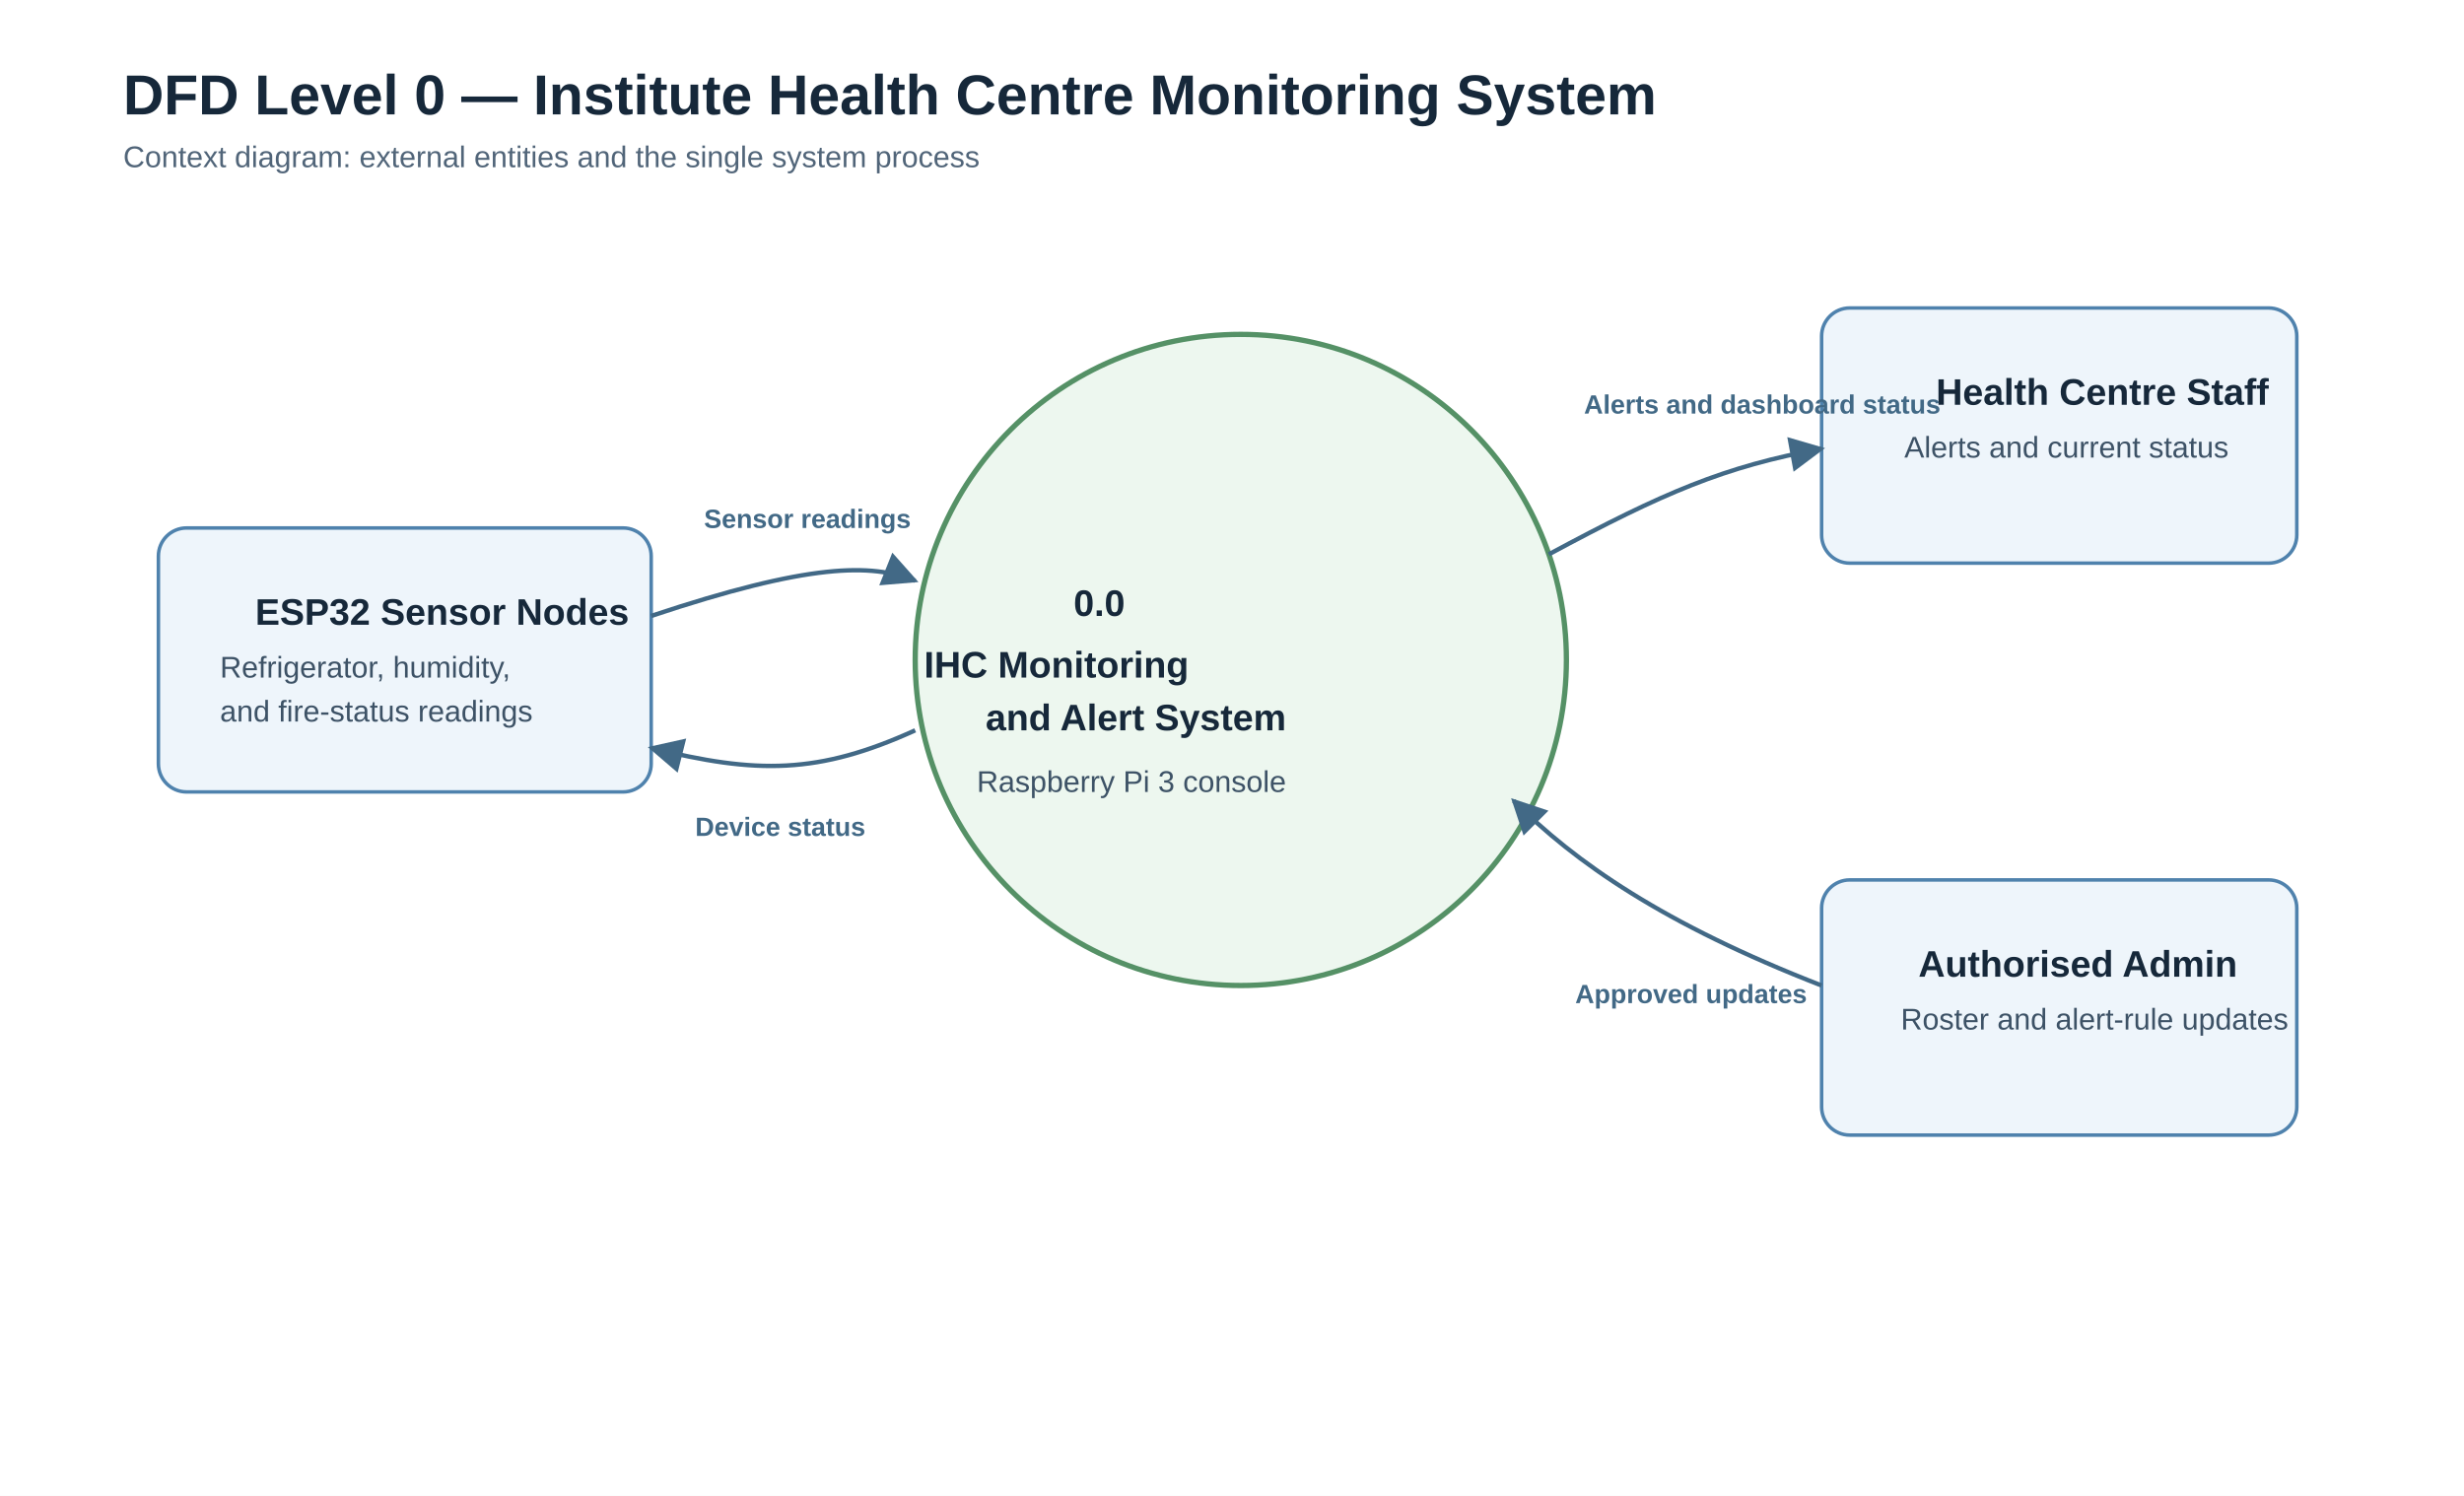
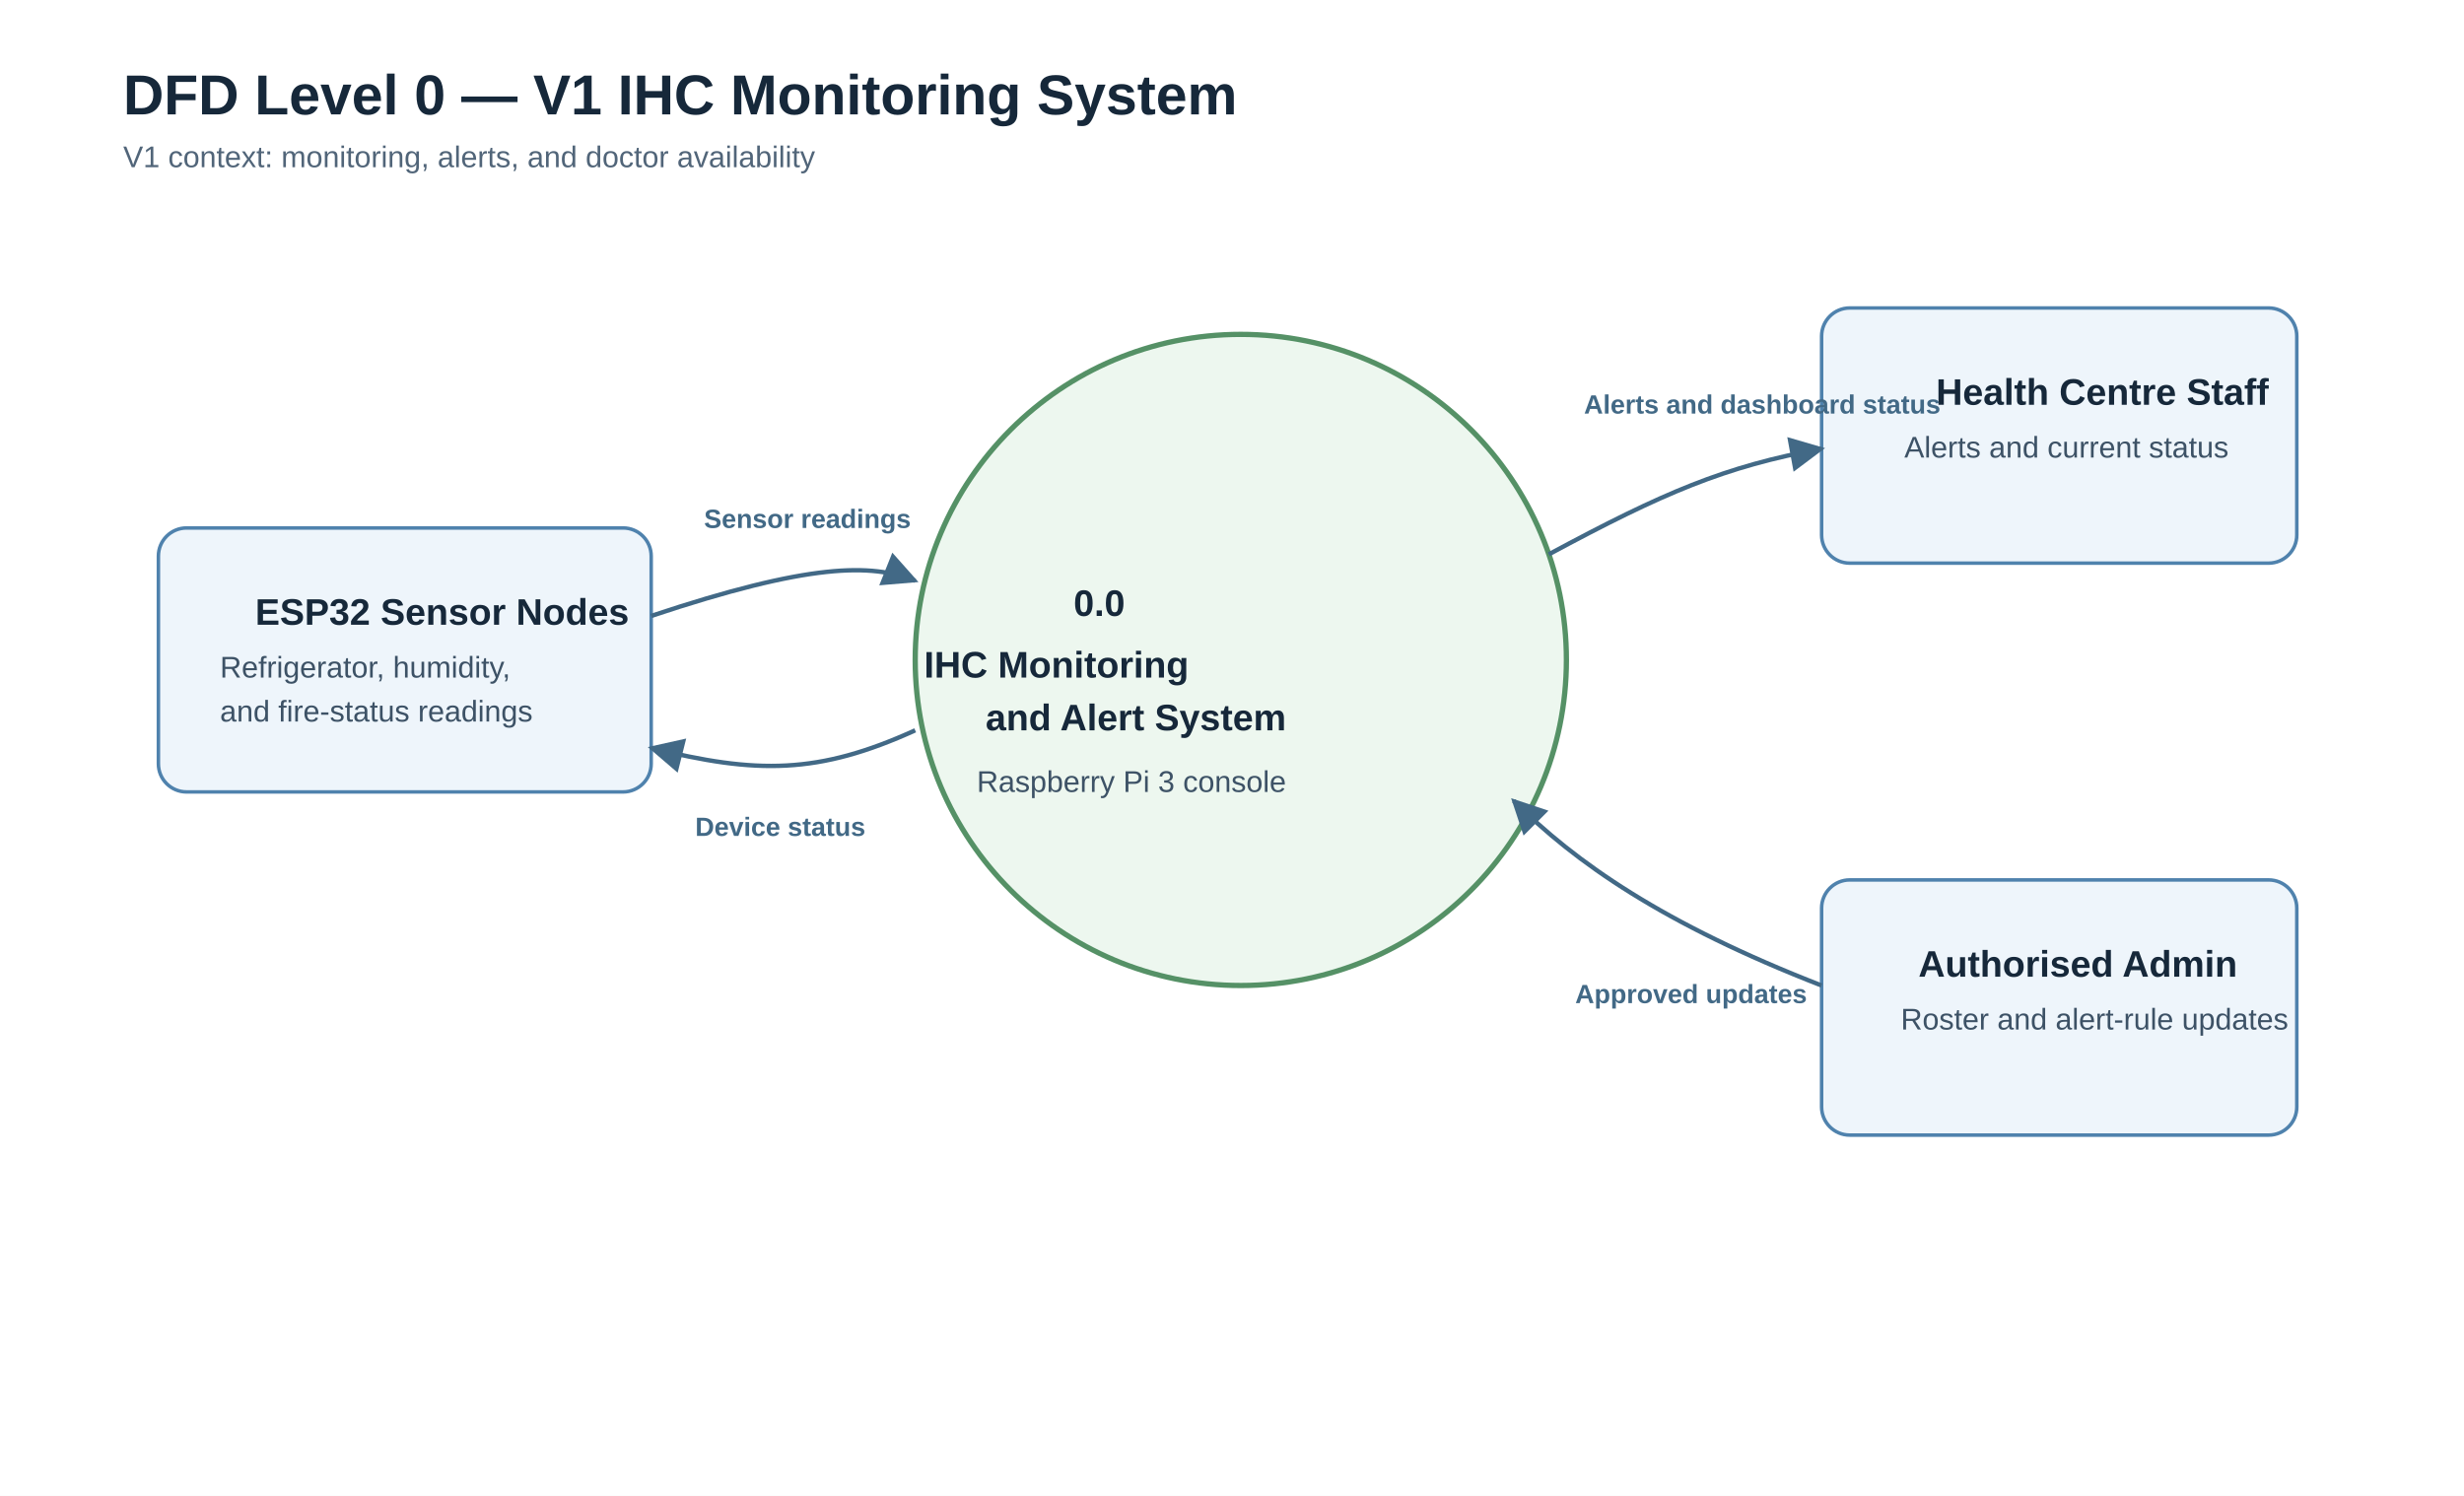
<svg xmlns="http://www.w3.org/2000/svg" width="1400" height="850" viewBox="0 0 1400 850">
  <defs>
    <style>
      text { font-family: Arial, Helvetica, sans-serif; fill: #16283a; }
      .title { font-size: 32px; font-weight: 700; }
      .subtitle { font-size: 17px; fill: #516579; }
      .external { fill: #eef5fb; stroke: #4f82ad; stroke-width: 2; }
      .process { fill: #edf7ef; stroke: #559166; stroke-width: 3; }
      .label { font-size: 21px; font-weight: 700; }
      .body { font-size: 17px; fill: #3d5266; }
      .flow { stroke: #426986; stroke-width: 2.5; fill: none; marker-end: url(#arrow); }
      .flowLabel { font-size: 15px; font-weight: 700; fill: #426986; }
    </style>
    <marker id="arrow" viewBox="0 0 10 10" refX="9" refY="5" markerWidth="8" markerHeight="8" orient="auto">
      <path d="M0 0 L10 5 L0 10 z" fill="#426986" />
    </marker>
  </defs>
  <rect width="1400" height="850" fill="#fff" />
-   <text x="70" y="65" class="title">DFD Level 0 — Institute Health Centre Monitoring System</text>
-   <text x="70" y="95" class="subtitle">Context diagram: external entities and the single system process</text>
+   <text x="70" y="65" class="title">DFD Level 0 — V1 IHC Monitoring System</text>
+   <text x="70" y="95" class="subtitle">V1 context: monitoring, alerts, and doctor availability</text>
  <rect x="90" y="300" width="280" height="150" rx="16" class="external" />
  <text x="145" y="355" class="label">ESP32 Sensor Nodes</text>
  <text x="125" y="385" class="body">Refrigerator, humidity,</text>
  <text x="125" y="410" class="body">and fire-status readings</text>
  <circle cx="705" cy="375" r="185" class="process" />
  <text x="610" y="350" class="label">0.0</text>
  <text x="525" y="385" class="label">IHC Monitoring</text>
  <text x="560" y="415" class="label">and Alert System</text>
  <text x="555" y="450" class="body">Raspberry Pi 3 console</text>
  <rect x="1035" y="175" width="270" height="145" rx="16" class="external" />
  <text x="1100" y="230" class="label">Health Centre Staff</text>
  <text x="1082" y="260" class="body">Alerts and current status</text>
  <rect x="1035" y="500" width="270" height="145" rx="16" class="external" />
  <text x="1090" y="555" class="label">Authorised Admin</text>
  <text x="1080" y="585" class="body">Roster and alert-rule updates</text>
  <path d="M370 350 C460 320 495 320 520 330" class="flow" />
  <text x="400" y="300" class="flowLabel">Sensor readings</text>
  <path d="M520 415 C465 440 430 440 370 425" class="flow" />
  <text x="395" y="475" class="flowLabel">Device status</text>
  <path d="M880 315 C945 280 980 265 1035 255" class="flow" />
  <text x="900" y="235" class="flowLabel">Alerts and dashboard status</text>
  <path d="M1035 560 C945 525 895 490 860 455" class="flow" />
  <text x="895" y="570" class="flowLabel">Approved updates</text>
</svg>
